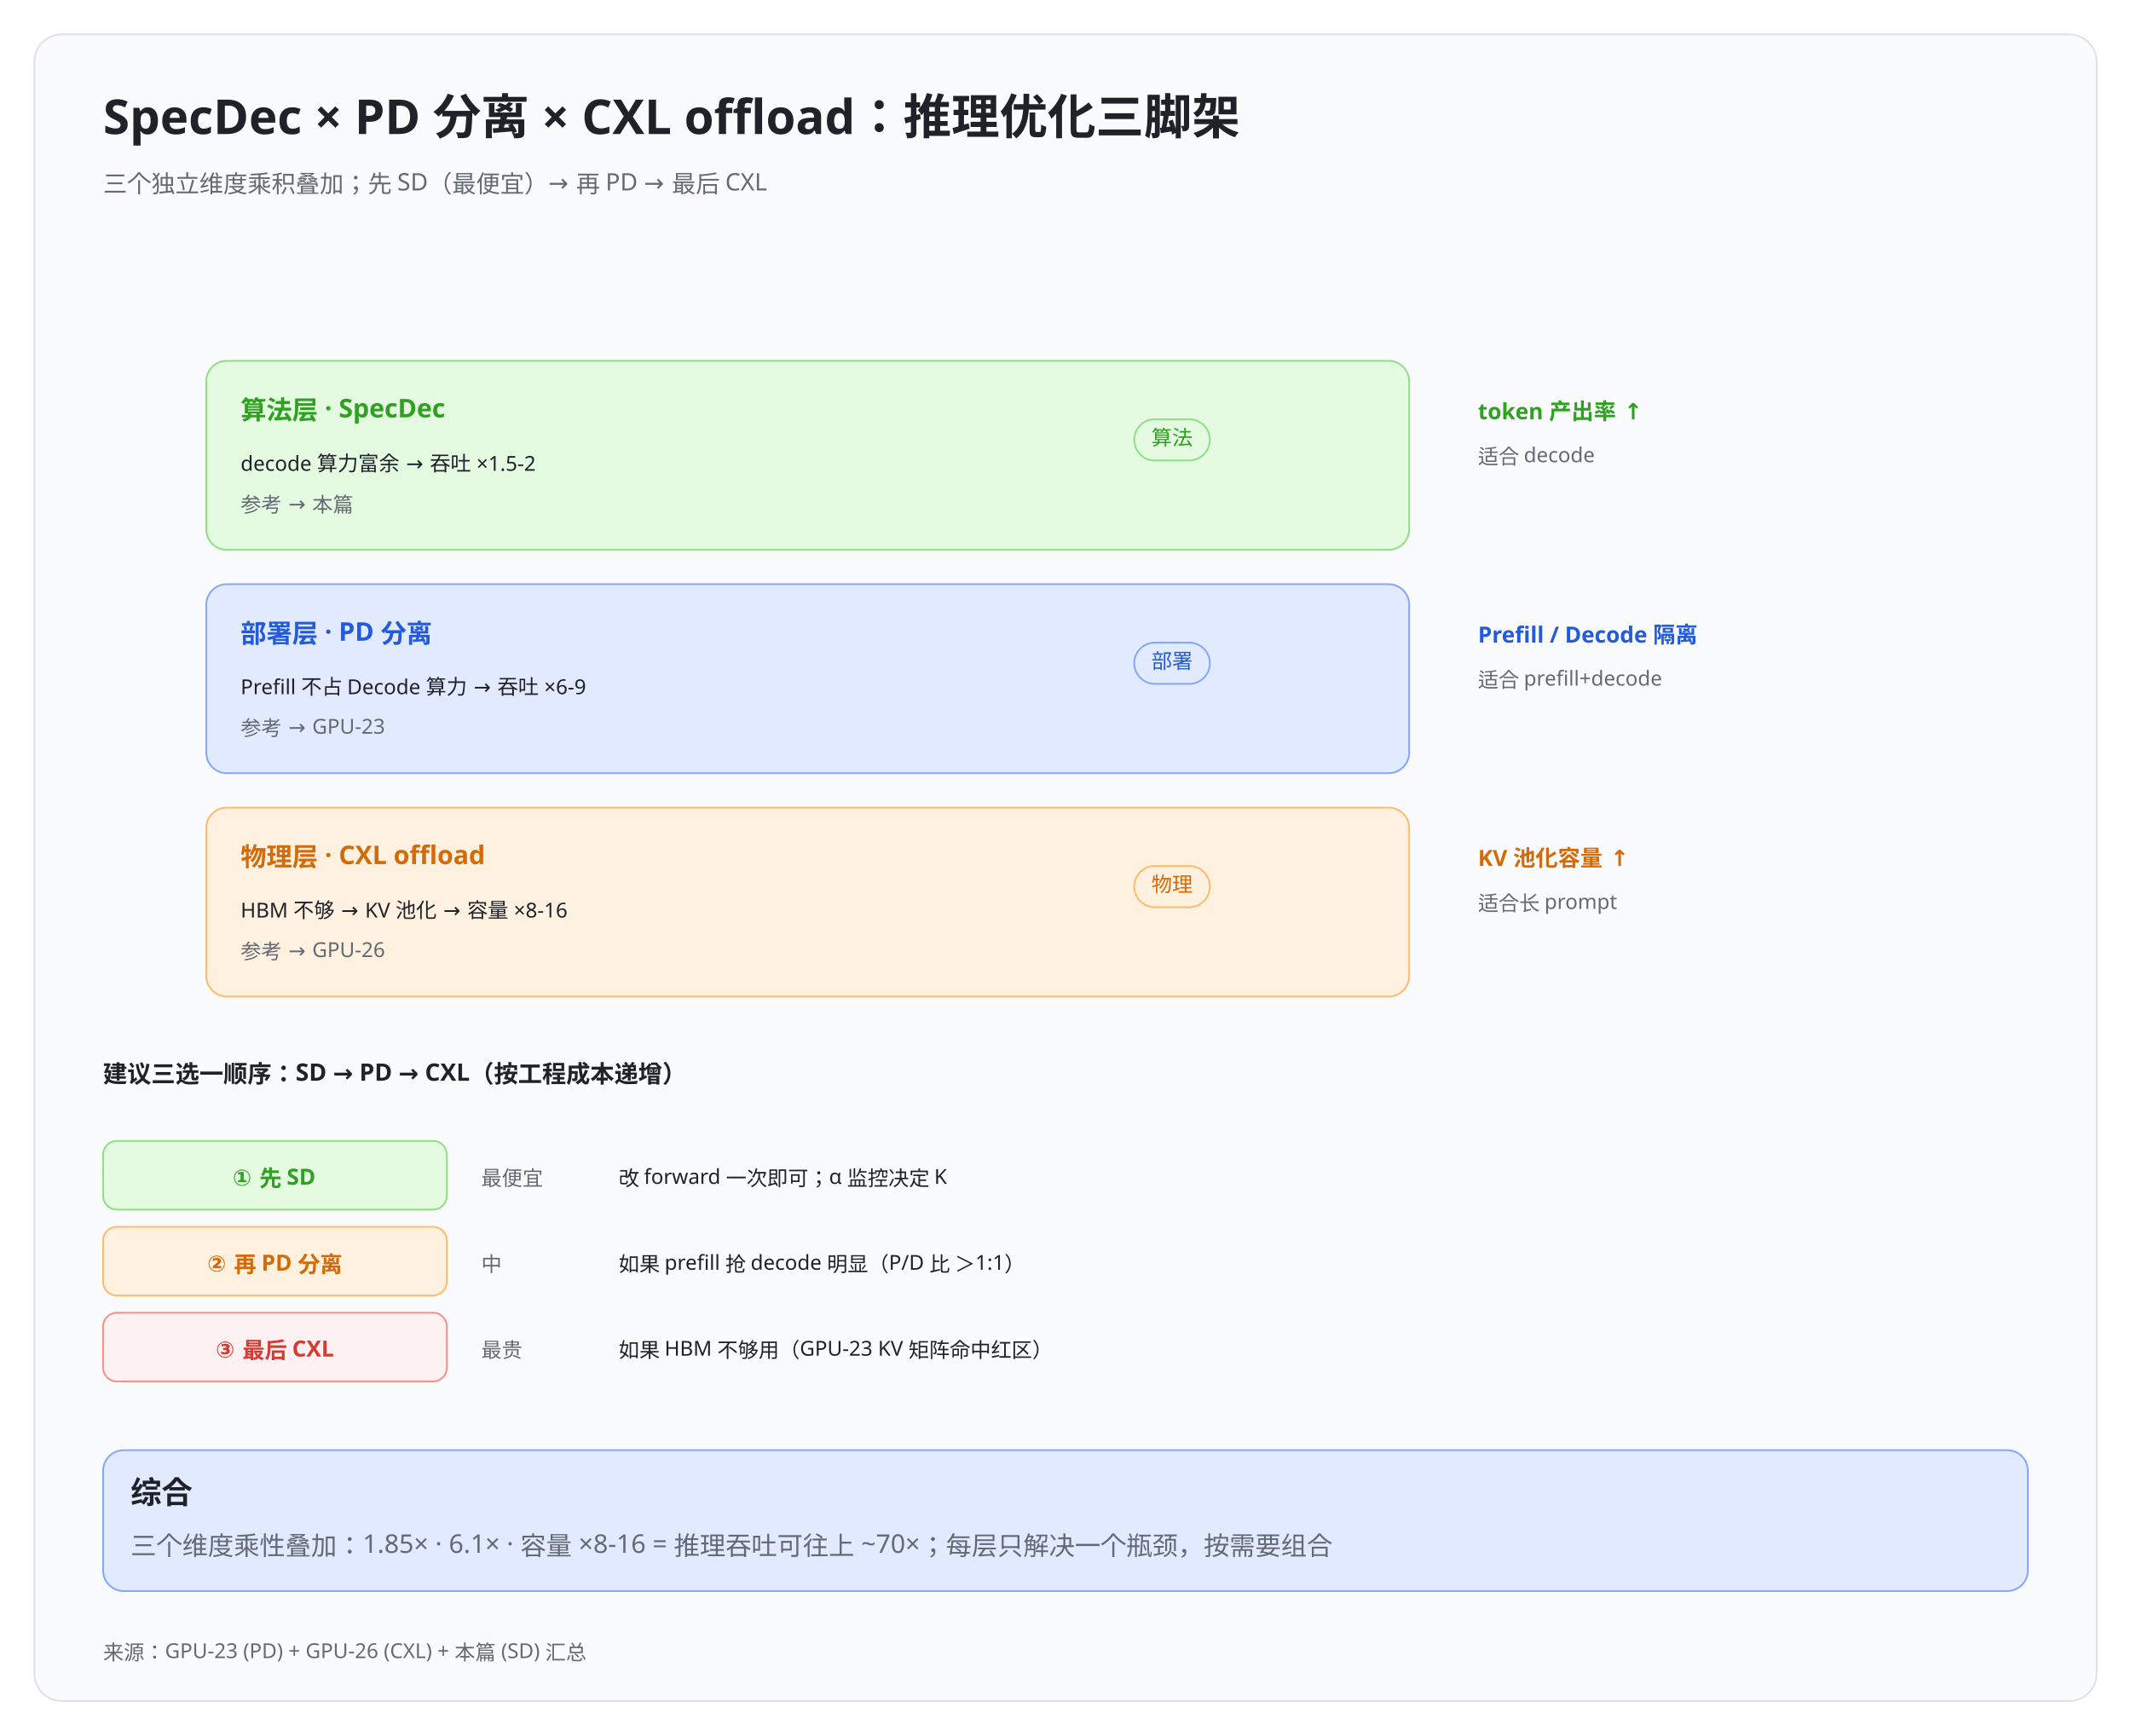
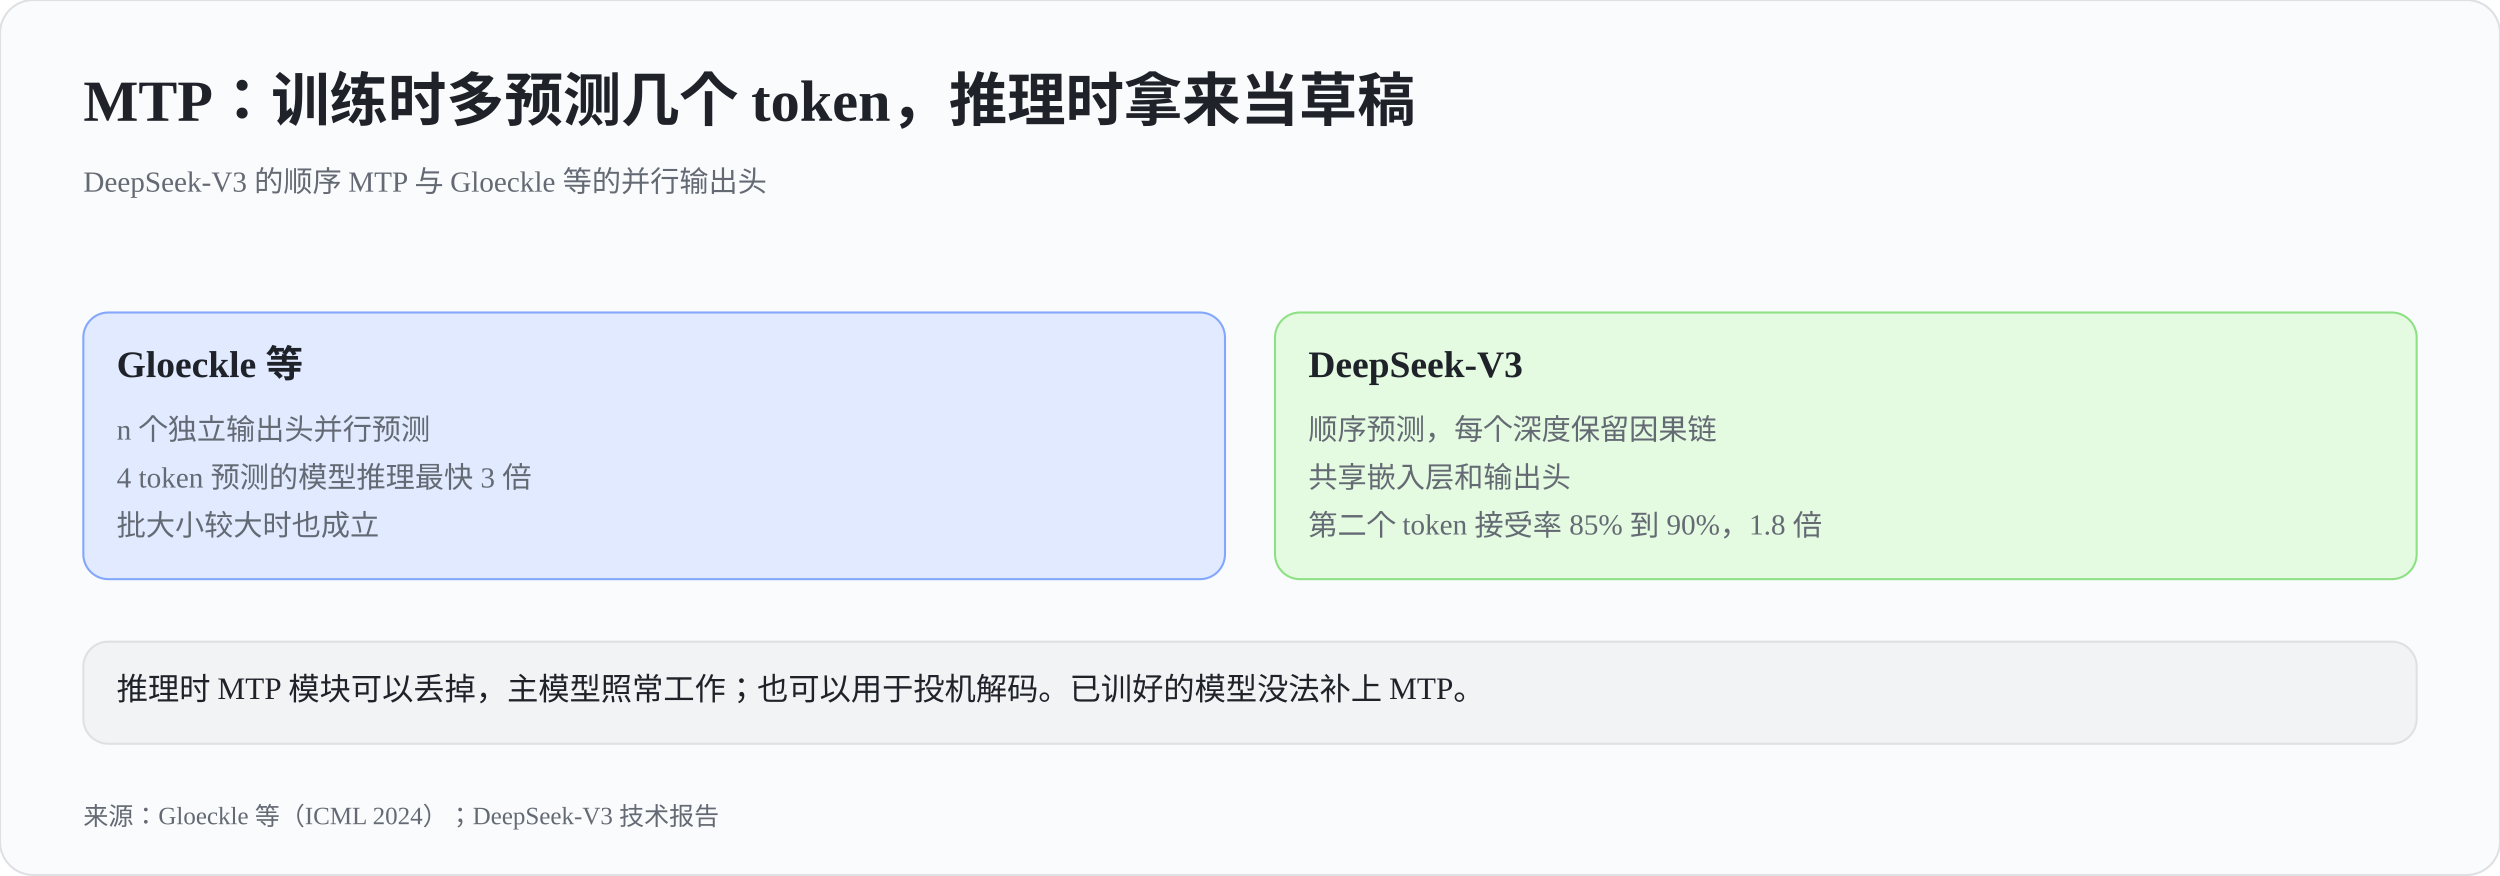
- <svg xmlns="http://www.w3.org/2000/svg" width="1240" height="1010" viewBox="-20 -20 1240 1010">
-   <g id="o1:1" transform="translate(0, 0)">
-     <rect x="0" y="0" width="1200" height="970" fill="#fafbfd" stroke="#dee0e3" stroke-width="1" rx="16" ry="16" />
-   </g>
-   <g id="a1:1" transform="translate(40, 25.058)">
-     <text font-size="28" font-family="Noto Sans SC, 'PingFang SC', 'Hiragino Sans GB', 'Microsoft YaHei', sans-serif" font-weight="bold" fill="#1f2329" text-anchor="start" dominant-baseline="alphabetic" x="0">
-       <tspan x="0" y="32.942">
-         <tspan x="0" text-anchor="start">SpecDec × PD 分离 × CXL offload：推理优化三脚架</tspan>
-       </tspan>
-     </text>
-   </g>
-   <g id="a1:2" transform="translate(40, 75.529)">
-     <text font-size="14" font-family="Noto Sans SC, 'PingFang SC', 'Hiragino Sans GB', 'Microsoft YaHei', sans-serif" font-weight="normal" fill="#646a73" text-anchor="start" dominant-baseline="alphabetic" x="0">
-       <tspan x="0" y="16.471">
-         <tspan x="0" text-anchor="start">三个独立维度乘积叠加；先 SD（最便宜）→ 再 PD → 最后 CXL</tspan>
-       </tspan>
-     </text>
-   </g>
-   <g id="o1:2" transform="translate(100, 190)">
-     <rect x="0" y="0" width="700" height="110" fill="#e4fae1" stroke="#8ee085" stroke-width="1" rx="12" ry="12" />
-   </g>
-   <g id="a1:3" transform="translate(120, 206.3525)">
-     <text font-size="15" font-family="Noto Sans SC, 'PingFang SC', 'Hiragino Sans GB', 'Microsoft YaHei', sans-serif" font-weight="bold" fill="#2ea121" text-anchor="start" dominant-baseline="alphabetic" x="0">
-       <tspan x="0" y="17.648">
-         <tspan x="0" text-anchor="start">算法层 · SpecDec</tspan>
-       </tspan>
-     </text>
-   </g>
-   <g id="a1:4" transform="translate(120, 239.882)">
-     <text font-size="12" font-family="Noto Sans SC, 'PingFang SC', 'Hiragino Sans GB', 'Microsoft YaHei', sans-serif" font-weight="normal" fill="#1f2329" text-anchor="start" dominant-baseline="alphabetic" x="0">
-       <tspan x="0" y="14.118">
-         <tspan x="0" text-anchor="start">decode 算力富余 → 吞吐 ×1.5-2</tspan>
-       </tspan>
-     </text>
-   </g>
-   <g id="a1:5" transform="translate(120, 263.882)">
-     <text font-size="12" font-family="Noto Sans SC, 'PingFang SC', 'Hiragino Sans GB', 'Microsoft YaHei', sans-serif" font-weight="normal" fill="#646a73" text-anchor="start" dominant-baseline="alphabetic" x="0">
-       <tspan x="0" y="14.118">
-         <tspan x="0" text-anchor="start">参考 → 本篇</tspan>
-       </tspan>
-     </text>
-   </g>
-   <g id="o1:3" transform="translate(640, 224)">
-     <rect x="0" y="0" width="44" height="24" fill="#e4fae1" stroke="#8ee085" stroke-width="1" rx="12" ry="12" />
-   </g>
-   <g id="a1:6" transform="translate(650, 224.882)">
-     <text font-size="12" font-family="Noto Sans SC, 'PingFang SC', 'Hiragino Sans GB', 'Microsoft YaHei', sans-serif" font-weight="normal" fill="#2ea121" text-anchor="middle" dominant-baseline="alphabetic" x="12">
-       <tspan x="12" y="14.118">
-         <tspan x="0" text-anchor="start">算法</tspan>
-       </tspan>
-     </text>
-   </g>
-   <g id="a1:7" transform="translate(840, 208.7055)">
-     <text font-size="13" font-family="Noto Sans SC, 'PingFang SC', 'Hiragino Sans GB', 'Microsoft YaHei', sans-serif" font-weight="bold" fill="#2ea121" text-anchor="start" dominant-baseline="alphabetic" x="0">
-       <tspan x="0" y="15.295">
-         <tspan x="0" text-anchor="start">token 产出率 ↑</tspan>
-       </tspan>
-     </text>
-   </g>
-   <g id="a1:8" transform="translate(840, 235.882)">
-     <text font-size="12" font-family="Noto Sans SC, 'PingFang SC', 'Hiragino Sans GB', 'Microsoft YaHei', sans-serif" font-weight="normal" fill="#646a73" text-anchor="start" dominant-baseline="alphabetic" x="0">
-       <tspan x="0" y="14.118">
-         <tspan x="0" text-anchor="start">适合 decode</tspan>
-       </tspan>
-     </text>
-   </g>
-   <g id="o1:4" transform="translate(100, 320)">
-     <rect x="0" y="0" width="700" height="110" fill="#e1eaff" stroke="#82a7fc" stroke-width="1" rx="12" ry="12" />
-   </g>
-   <g id="a1:9" transform="translate(120, 336.3525)">
-     <text font-size="15" font-family="Noto Sans SC, 'PingFang SC', 'Hiragino Sans GB', 'Microsoft YaHei', sans-serif" font-weight="bold" fill="#245bdb" text-anchor="start" dominant-baseline="alphabetic" x="0">
-       <tspan x="0" y="17.648">
-         <tspan x="0" text-anchor="start">部署层 · PD 分离</tspan>
-       </tspan>
-     </text>
-   </g>
-   <g id="a1:10" transform="translate(120, 369.882)">
-     <text font-size="12" font-family="Noto Sans SC, 'PingFang SC', 'Hiragino Sans GB', 'Microsoft YaHei', sans-serif" font-weight="normal" fill="#1f2329" text-anchor="start" dominant-baseline="alphabetic" x="0">
-       <tspan x="0" y="14.118">
-         <tspan x="0" text-anchor="start">Prefill 不占 Decode 算力 → 吞吐 ×6-9</tspan>
-       </tspan>
-     </text>
-   </g>
-   <g id="a1:11" transform="translate(120, 393.882)">
-     <text font-size="12" font-family="Noto Sans SC, 'PingFang SC', 'Hiragino Sans GB', 'Microsoft YaHei', sans-serif" font-weight="normal" fill="#646a73" text-anchor="start" dominant-baseline="alphabetic" x="0">
-       <tspan x="0" y="14.118">
-         <tspan x="0" text-anchor="start">参考 → GPU-23</tspan>
-       </tspan>
-     </text>
-   </g>
-   <g id="o1:5" transform="translate(640, 354)">
-     <rect x="0" y="0" width="44" height="24" fill="#e1eaff" stroke="#82a7fc" stroke-width="1" rx="12" ry="12" />
-   </g>
-   <g id="a1:12" transform="translate(650, 354.882)">
-     <text font-size="12" font-family="Noto Sans SC, 'PingFang SC', 'Hiragino Sans GB', 'Microsoft YaHei', sans-serif" font-weight="normal" fill="#245bdb" text-anchor="middle" dominant-baseline="alphabetic" x="12">
-       <tspan x="12" y="14.118">
-         <tspan x="0" text-anchor="start">部署</tspan>
-       </tspan>
-     </text>
-   </g>
-   <g id="a1:13" transform="translate(840, 338.7055)">
-     <text font-size="13" font-family="Noto Sans SC, 'PingFang SC', 'Hiragino Sans GB', 'Microsoft YaHei', sans-serif" font-weight="bold" fill="#245bdb" text-anchor="start" dominant-baseline="alphabetic" x="0">
-       <tspan x="0" y="15.295">
-         <tspan x="0" text-anchor="start">Prefill / Decode 隔离</tspan>
-       </tspan>
-     </text>
-   </g>
-   <g id="a1:14" transform="translate(840, 365.882)">
-     <text font-size="12" font-family="Noto Sans SC, 'PingFang SC', 'Hiragino Sans GB', 'Microsoft YaHei', sans-serif" font-weight="normal" fill="#646a73" text-anchor="start" dominant-baseline="alphabetic" x="0">
-       <tspan x="0" y="14.118">
-         <tspan x="0" text-anchor="start">适合 prefill+decode</tspan>
-       </tspan>
-     </text>
-   </g>
-   <g id="o1:6" transform="translate(100, 450)">
-     <rect x="0" y="0" width="700" height="110" fill="#fff1e0" stroke="#ffba6b" stroke-width="1" rx="12" ry="12" />
-   </g>
-   <g id="a1:15" transform="translate(120, 466.3525)">
-     <text font-size="15" font-family="Noto Sans SC, 'PingFang SC', 'Hiragino Sans GB', 'Microsoft YaHei', sans-serif" font-weight="bold" fill="#d46b08" text-anchor="start" dominant-baseline="alphabetic" x="0">
-       <tspan x="0" y="17.648">
-         <tspan x="0" text-anchor="start">物理层 · CXL offload</tspan>
-       </tspan>
-     </text>
-   </g>
-   <g id="a1:16" transform="translate(120, 499.882)">
-     <text font-size="12" font-family="Noto Sans SC, 'PingFang SC', 'Hiragino Sans GB', 'Microsoft YaHei', sans-serif" font-weight="normal" fill="#1f2329" text-anchor="start" dominant-baseline="alphabetic" x="0">
-       <tspan x="0" y="14.118">
-         <tspan x="0" text-anchor="start">HBM 不够 → KV 池化 → 容量 ×8-16</tspan>
-       </tspan>
-     </text>
-   </g>
-   <g id="a1:17" transform="translate(120, 523.882)">
-     <text font-size="12" font-family="Noto Sans SC, 'PingFang SC', 'Hiragino Sans GB', 'Microsoft YaHei', sans-serif" font-weight="normal" fill="#646a73" text-anchor="start" dominant-baseline="alphabetic" x="0">
-       <tspan x="0" y="14.118">
-         <tspan x="0" text-anchor="start">参考 → GPU-26</tspan>
-       </tspan>
-     </text>
-   </g>
-   <g id="o1:7" transform="translate(640, 484)">
-     <rect x="0" y="0" width="44" height="24" fill="#fff1e0" stroke="#ffba6b" stroke-width="1" rx="12" ry="12" />
-   </g>
-   <g id="a1:18" transform="translate(650, 484.882)">
-     <text font-size="12" font-family="Noto Sans SC, 'PingFang SC', 'Hiragino Sans GB', 'Microsoft YaHei', sans-serif" font-weight="normal" fill="#d46b08" text-anchor="middle" dominant-baseline="alphabetic" x="12">
-       <tspan x="12" y="14.118">
-         <tspan x="0" text-anchor="start">物理</tspan>
-       </tspan>
-     </text>
-   </g>
-   <g id="a1:19" transform="translate(840, 468.7055)">
-     <text font-size="13" font-family="Noto Sans SC, 'PingFang SC', 'Hiragino Sans GB', 'Microsoft YaHei', sans-serif" font-weight="bold" fill="#d46b08" text-anchor="start" dominant-baseline="alphabetic" x="0">
-       <tspan x="0" y="15.295">
-         <tspan x="0" text-anchor="start">KV 池化容量 ↑</tspan>
-       </tspan>
-     </text>
-   </g>
-   <g id="a1:20" transform="translate(840, 495.882)">
-     <text font-size="12" font-family="Noto Sans SC, 'PingFang SC', 'Hiragino Sans GB', 'Microsoft YaHei', sans-serif" font-weight="normal" fill="#646a73" text-anchor="start" dominant-baseline="alphabetic" x="0">
-       <tspan x="0" y="14.118">
-         <tspan x="0" text-anchor="start">适合长 prompt</tspan>
-       </tspan>
-     </text>
-   </g>
-   <g id="a1:21" transform="translate(40, 593.529)">
-     <text font-size="14" font-family="Noto Sans SC, 'PingFang SC', 'Hiragino Sans GB', 'Microsoft YaHei', sans-serif" font-weight="bold" fill="#1f2329" text-anchor="start" dominant-baseline="alphabetic" x="0">
-       <tspan x="0" y="16.471">
-         <tspan x="0" text-anchor="start">建议三选一顺序：SD → PD → CXL（按工程成本递增）</tspan>
-       </tspan>
-     </text>
-   </g>
-   <g id="o1:8" transform="translate(40, 644)">
-     <rect x="0" y="0" width="200" height="40" fill="#e4fae1" stroke="#8ee085" stroke-width="1" rx="8" ry="8" />
-   </g>
-   <g id="a1:22" transform="translate(105.5, 654.7055)">
-     <text font-size="13" font-family="Noto Sans SC, 'PingFang SC', 'Hiragino Sans GB', 'Microsoft YaHei', sans-serif" font-weight="bold" fill="#2ea121" text-anchor="middle" dominant-baseline="alphabetic" x="34.5">
-       <tspan x="34.5" y="15.295">
-         <tspan x="9.855" text-anchor="start">① 先 SD</tspan>
-       </tspan>
-     </text>
-   </g>
-   <g id="a1:23" transform="translate(260, 655.882)">
-     <text font-size="12" font-family="Noto Sans SC, 'PingFang SC', 'Hiragino Sans GB', 'Microsoft YaHei', sans-serif" font-weight="normal" fill="#646a73" text-anchor="start" dominant-baseline="alphabetic" x="0">
-       <tspan x="0" y="14.118">
-         <tspan x="0" text-anchor="start">最便宜</tspan>
-       </tspan>
-     </text>
-   </g>
-   <g id="a1:24" transform="translate(340, 655.882)">
-     <text font-size="12" font-family="Noto Sans SC, 'PingFang SC', 'Hiragino Sans GB', 'Microsoft YaHei', sans-serif" font-weight="normal" fill="#1f2329" text-anchor="start" dominant-baseline="alphabetic" x="0">
-       <tspan x="0" y="14.118">
-         <tspan x="0" text-anchor="start">改 forward 一次即可；α 监控决定 K</tspan>
-       </tspan>
-     </text>
-   </g>
-   <g id="o1:9" transform="translate(40, 694)">
-     <rect x="0" y="0" width="200" height="40" fill="#fff1e0" stroke="#ffba6b" stroke-width="1" rx="8" ry="8" />
-   </g>
-   <g id="a1:25" transform="translate(87, 704.7055)">
-     <text font-size="13" font-family="Noto Sans SC, 'PingFang SC', 'Hiragino Sans GB', 'Microsoft YaHei', sans-serif" font-weight="bold" fill="#d46b08" text-anchor="middle" dominant-baseline="alphabetic" x="53">
-       <tspan x="53" y="15.295">
-         <tspan x="13.6" text-anchor="start">② 再 PD 分离</tspan>
-       </tspan>
-     </text>
-   </g>
-   <g id="a1:26" transform="translate(260, 705.882)">
-     <text font-size="12" font-family="Noto Sans SC, 'PingFang SC', 'Hiragino Sans GB', 'Microsoft YaHei', sans-serif" font-weight="normal" fill="#646a73" text-anchor="start" dominant-baseline="alphabetic" x="0">
-       <tspan x="0" y="14.118">
-         <tspan x="0" text-anchor="start">中</tspan>
-       </tspan>
-     </text>
-   </g>
-   <g id="a1:27" transform="translate(340, 705.882)">
-     <text font-size="12" font-family="Noto Sans SC, 'PingFang SC', 'Hiragino Sans GB', 'Microsoft YaHei', sans-serif" font-weight="normal" fill="#1f2329" text-anchor="start" dominant-baseline="alphabetic" x="0">
-       <tspan x="0" y="14.118">
-         <tspan x="0" text-anchor="start">如果 prefill 抢 decode 明显（P/D 比 ＞1:1）</tspan>
-       </tspan>
-     </text>
-   </g>
-   <g id="o1:10" transform="translate(40, 744)">
-     <rect x="0" y="0" width="200" height="40" fill="#fef1f1" stroke="#f98e8b" stroke-width="1" rx="8" ry="8" />
-   </g>
-   <g id="a1:28" transform="translate(93, 754.7055)">
-     <text font-size="13" font-family="Noto Sans SC, 'PingFang SC', 'Hiragino Sans GB', 'Microsoft YaHei', sans-serif" font-weight="bold" fill="#d83931" text-anchor="middle" dominant-baseline="alphabetic" x="47">
-       <tspan x="47" y="15.295">
-         <tspan x="12.505" text-anchor="start">③ 最后 CXL</tspan>
-       </tspan>
-     </text>
-   </g>
-   <g id="a1:29" transform="translate(260, 755.882)">
-     <text font-size="12" font-family="Noto Sans SC, 'PingFang SC', 'Hiragino Sans GB', 'Microsoft YaHei', sans-serif" font-weight="normal" fill="#646a73" text-anchor="start" dominant-baseline="alphabetic" x="0">
-       <tspan x="0" y="14.118">
-         <tspan x="0" text-anchor="start">最贵</tspan>
-       </tspan>
-     </text>
-   </g>
-   <g id="a1:30" transform="translate(340, 755.882)">
-     <text font-size="12" font-family="Noto Sans SC, 'PingFang SC', 'Hiragino Sans GB', 'Microsoft YaHei', sans-serif" font-weight="normal" fill="#1f2329" text-anchor="start" dominant-baseline="alphabetic" x="0">
-       <tspan x="0" y="14.118">
-         <tspan x="0" text-anchor="start">如果 HBM 不够用（GPU-23 KV 矩阵命中红区）</tspan>
-       </tspan>
-     </text>
-   </g>
-   <g id="o1:11" transform="translate(40, 824)">
-     <rect x="0" y="0" width="1120" height="82" fill="#e1eaff" stroke="#82a7fc" stroke-width="1" rx="12" ry="12" />
-   </g>
-   <g id="a1:31" transform="translate(56, 833.823)">
-     <text font-size="18" font-family="Noto Sans SC, 'PingFang SC', 'Hiragino Sans GB', 'Microsoft YaHei', sans-serif" font-weight="bold" fill="#1f2329" text-anchor="start" dominant-baseline="alphabetic" x="0">
-       <tspan x="0" y="21.177">
-         <tspan x="0" text-anchor="start">综合</tspan>
-       </tspan>
-     </text>
-   </g>
-   <g id="a1:32" transform="translate(56, 867.3525)">
-     <text font-size="15" font-family="Noto Sans SC, 'PingFang SC', 'Hiragino Sans GB', 'Microsoft YaHei', sans-serif" font-weight="normal" fill="#646a73" text-anchor="start" dominant-baseline="alphabetic" x="0">
-       <tspan x="0" y="17.648">
-         <tspan x="0" text-anchor="start">三个维度乘性叠加：1.85× · 6.1× · 容量 ×8-16 = 推理吞吐可往上 ~70×；每层只解决一个瓶颈，按需要组合</tspan>
-       </tspan>
-     </text>
-   </g>
-   <g id="a1:33" transform="translate(40, 931.882)">
-     <text font-size="12" font-family="Noto Sans SC, 'PingFang SC', 'Hiragino Sans GB', 'Microsoft YaHei', sans-serif" font-weight="normal" fill="#646a73" text-anchor="start" dominant-baseline="alphabetic" x="0">
-       <tspan x="0" y="14.118">
-         <tspan x="0" text-anchor="start">来源：GPU-23 (PD) + GPU-26 (CXL) + 本篇 (SD) 汇总</tspan>
-       </tspan>
-     </text>
-   </g>
+ <svg xmlns="http://www.w3.org/2000/svg" viewBox="0 0 1200 420" width="1200" height="420">
+   <rect x="0" y="0" width="1200" height="420" rx="16" fill="#FAFBFD" stroke="#DEE0E3" />
+   <text x="40" y="58" font-size="28" fill="#1F2329" font-weight="bold">MTP：训练时多预测几个 token，推理时拿来当草稿</text>
+   <text x="40" y="92" font-size="14" fill="#646A73">DeepSeek-V3 的顺序 MTP 与 Gloeckle 等的并行输出头</text>
+   <rect x="40" y="150" width="548" height="128" rx="12" fill="#E1EAFF" stroke="#82A7FC" stroke-width="1" />
+   <text x="56" y="181" font-size="18" fill="#1F2329" font-weight="bold">Gloeckle 等</text>
+   <text x="56" y="211" font-size="14" fill="#646A73">n 个独立输出头并行预测</text>
+   <text x="56" y="234" font-size="14" fill="#646A73">4 token 预测的模型推理最快 3 倍</text>
+   <text x="56" y="257" font-size="14" fill="#646A73">批大小较大时也成立</text>
+   <rect x="612" y="150" width="548" height="128" rx="12" fill="#E4FAE1" stroke="#8EE085" stroke-width="1" />
+   <text x="628" y="181" font-size="18" fill="#1F2329" font-weight="bold">DeepSeek-V3</text>
+   <text x="628" y="211" font-size="14" fill="#646A73">顺序预测，每个深度保留因果链</text>
+   <text x="628" y="234" font-size="14" fill="#646A73">共享嵌入层和输出头</text>
+   <text x="628" y="257" font-size="14" fill="#646A73">第二个 token 接受率 85% 到 90%，1.8 倍</text>
+   <rect x="40" y="308" width="1120" height="49" rx="12" fill="#F2F3F5" stroke="#DEE0E3" stroke-width="1" />
+   <text x="56" y="336" font-size="15" fill="#1F2329">推理时 MTP 模块可以丢掉，主模型照常工作；也可以用于投机解码。已训好的模型没法补上 MTP。</text>
+   <text x="40" y="396" font-size="12" fill="#646A73">来源：Gloeckle 等（ICML 2024）；DeepSeek-V3 技术报告</text>
</svg>
